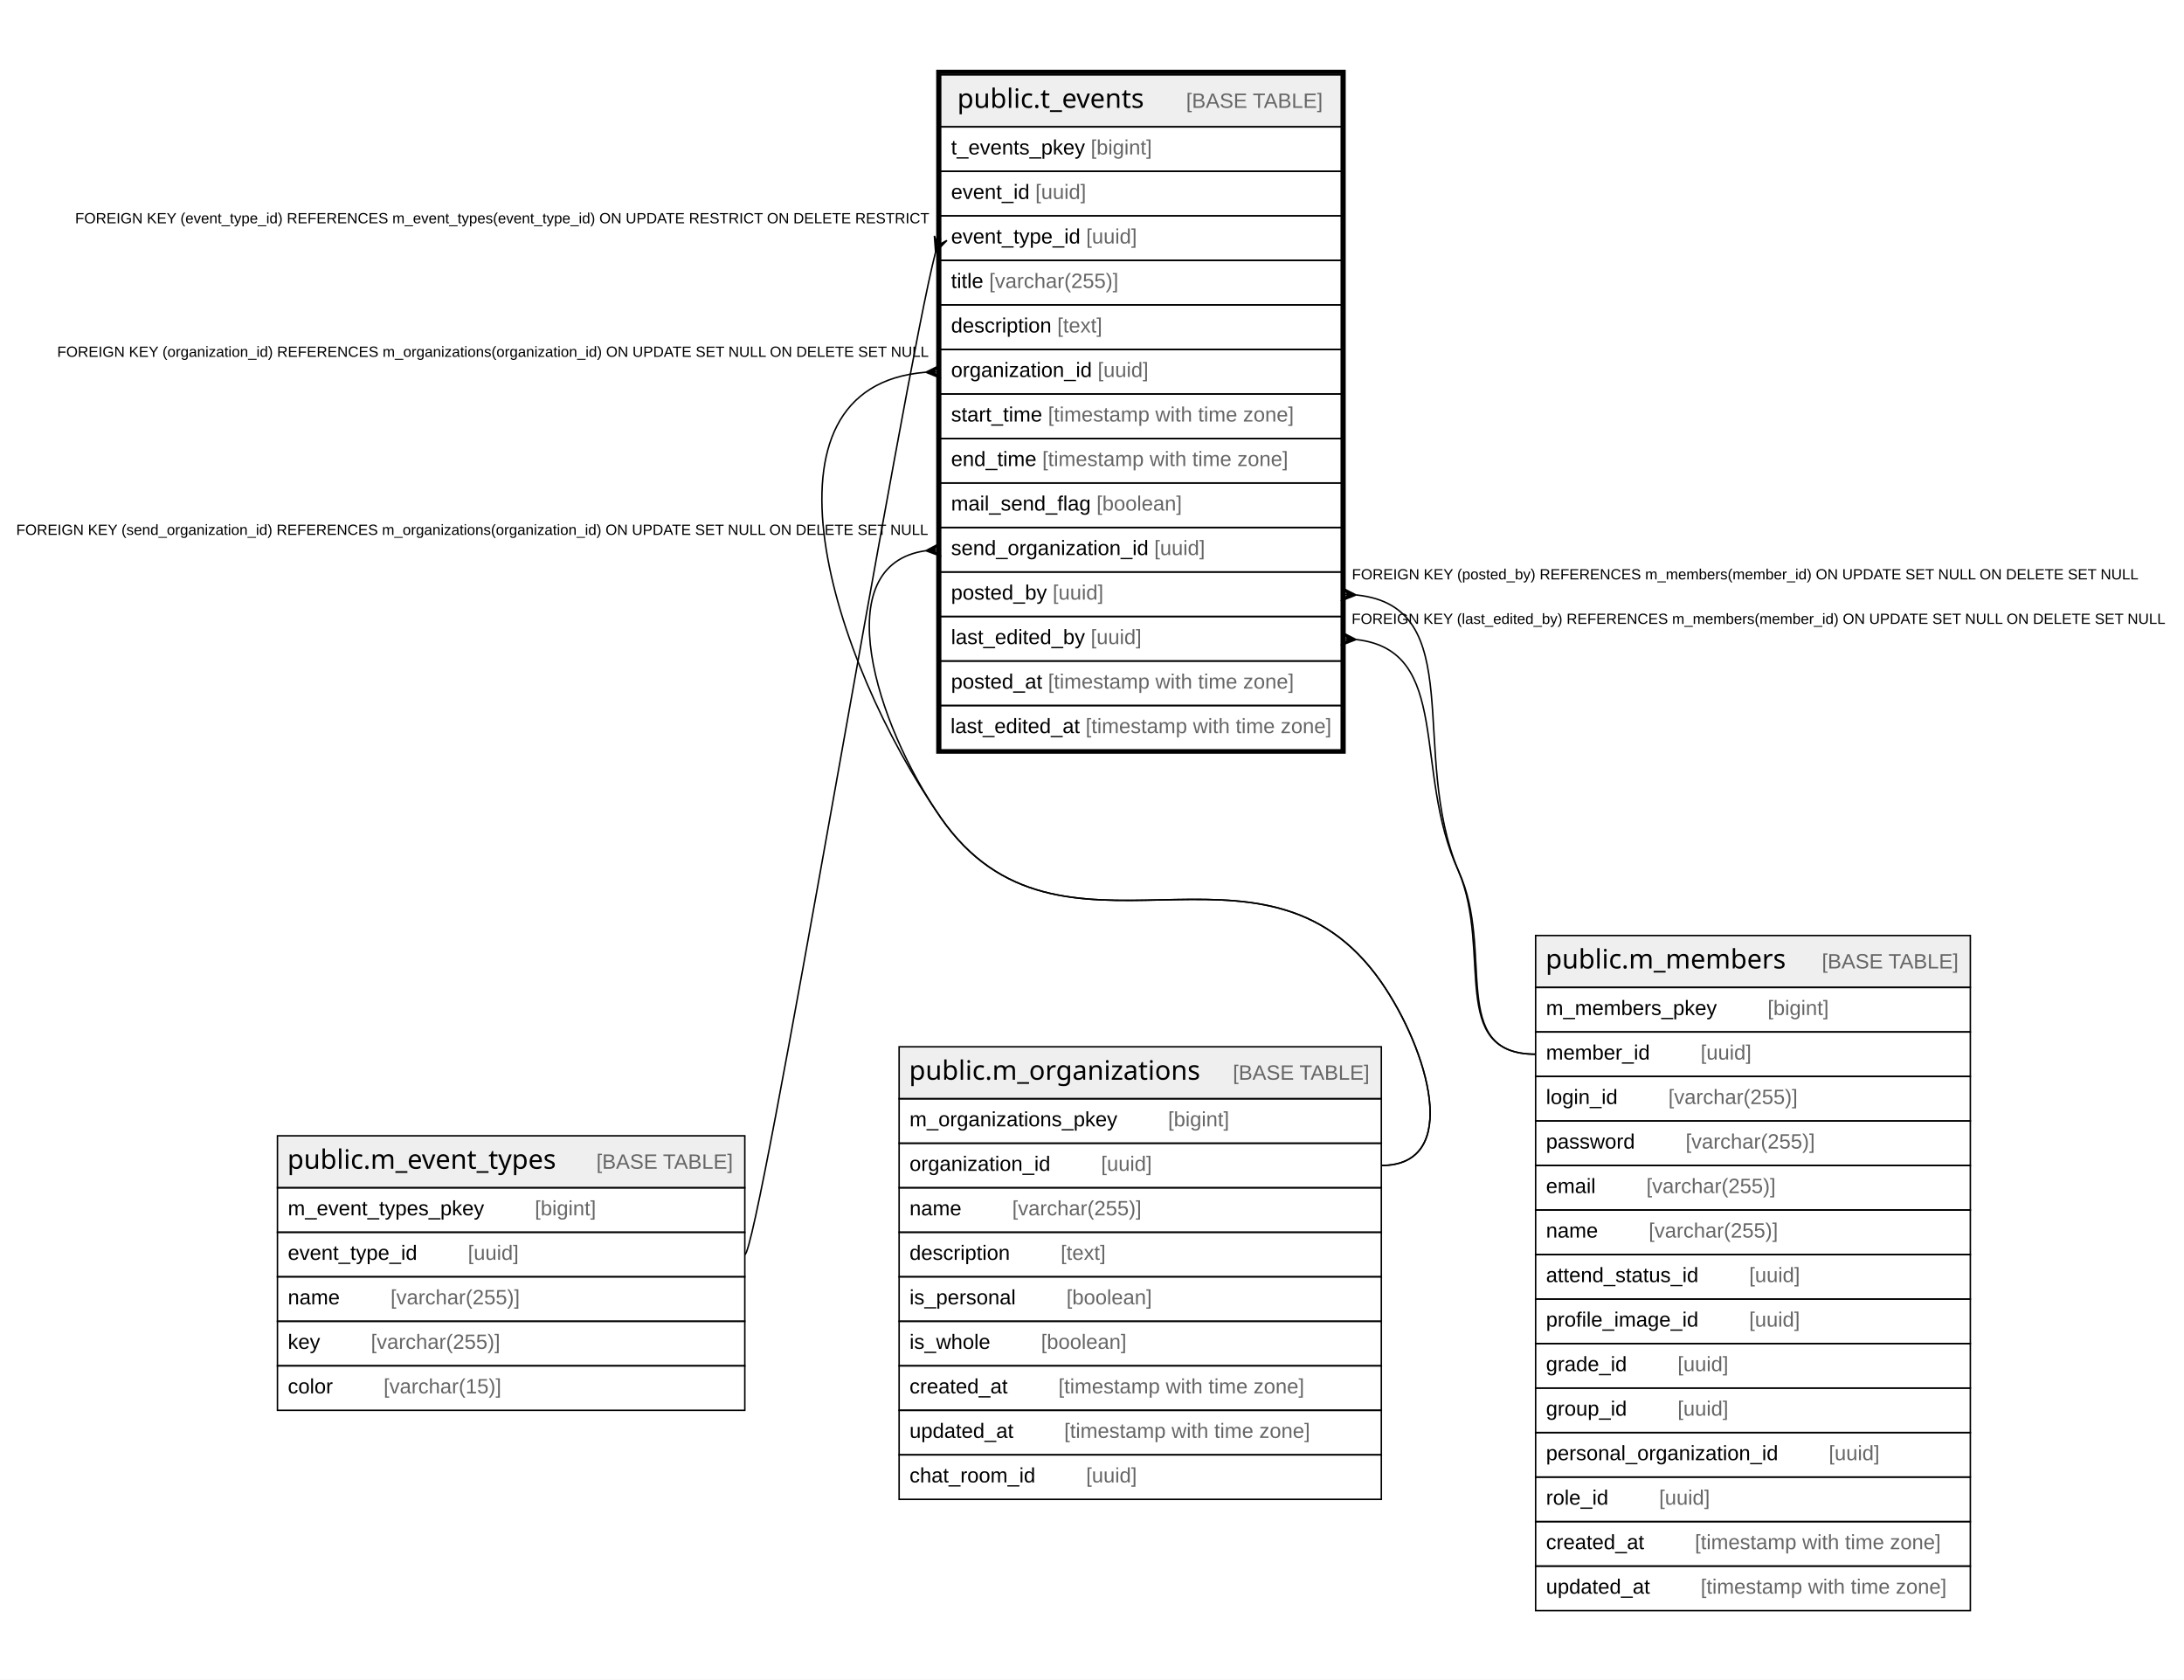
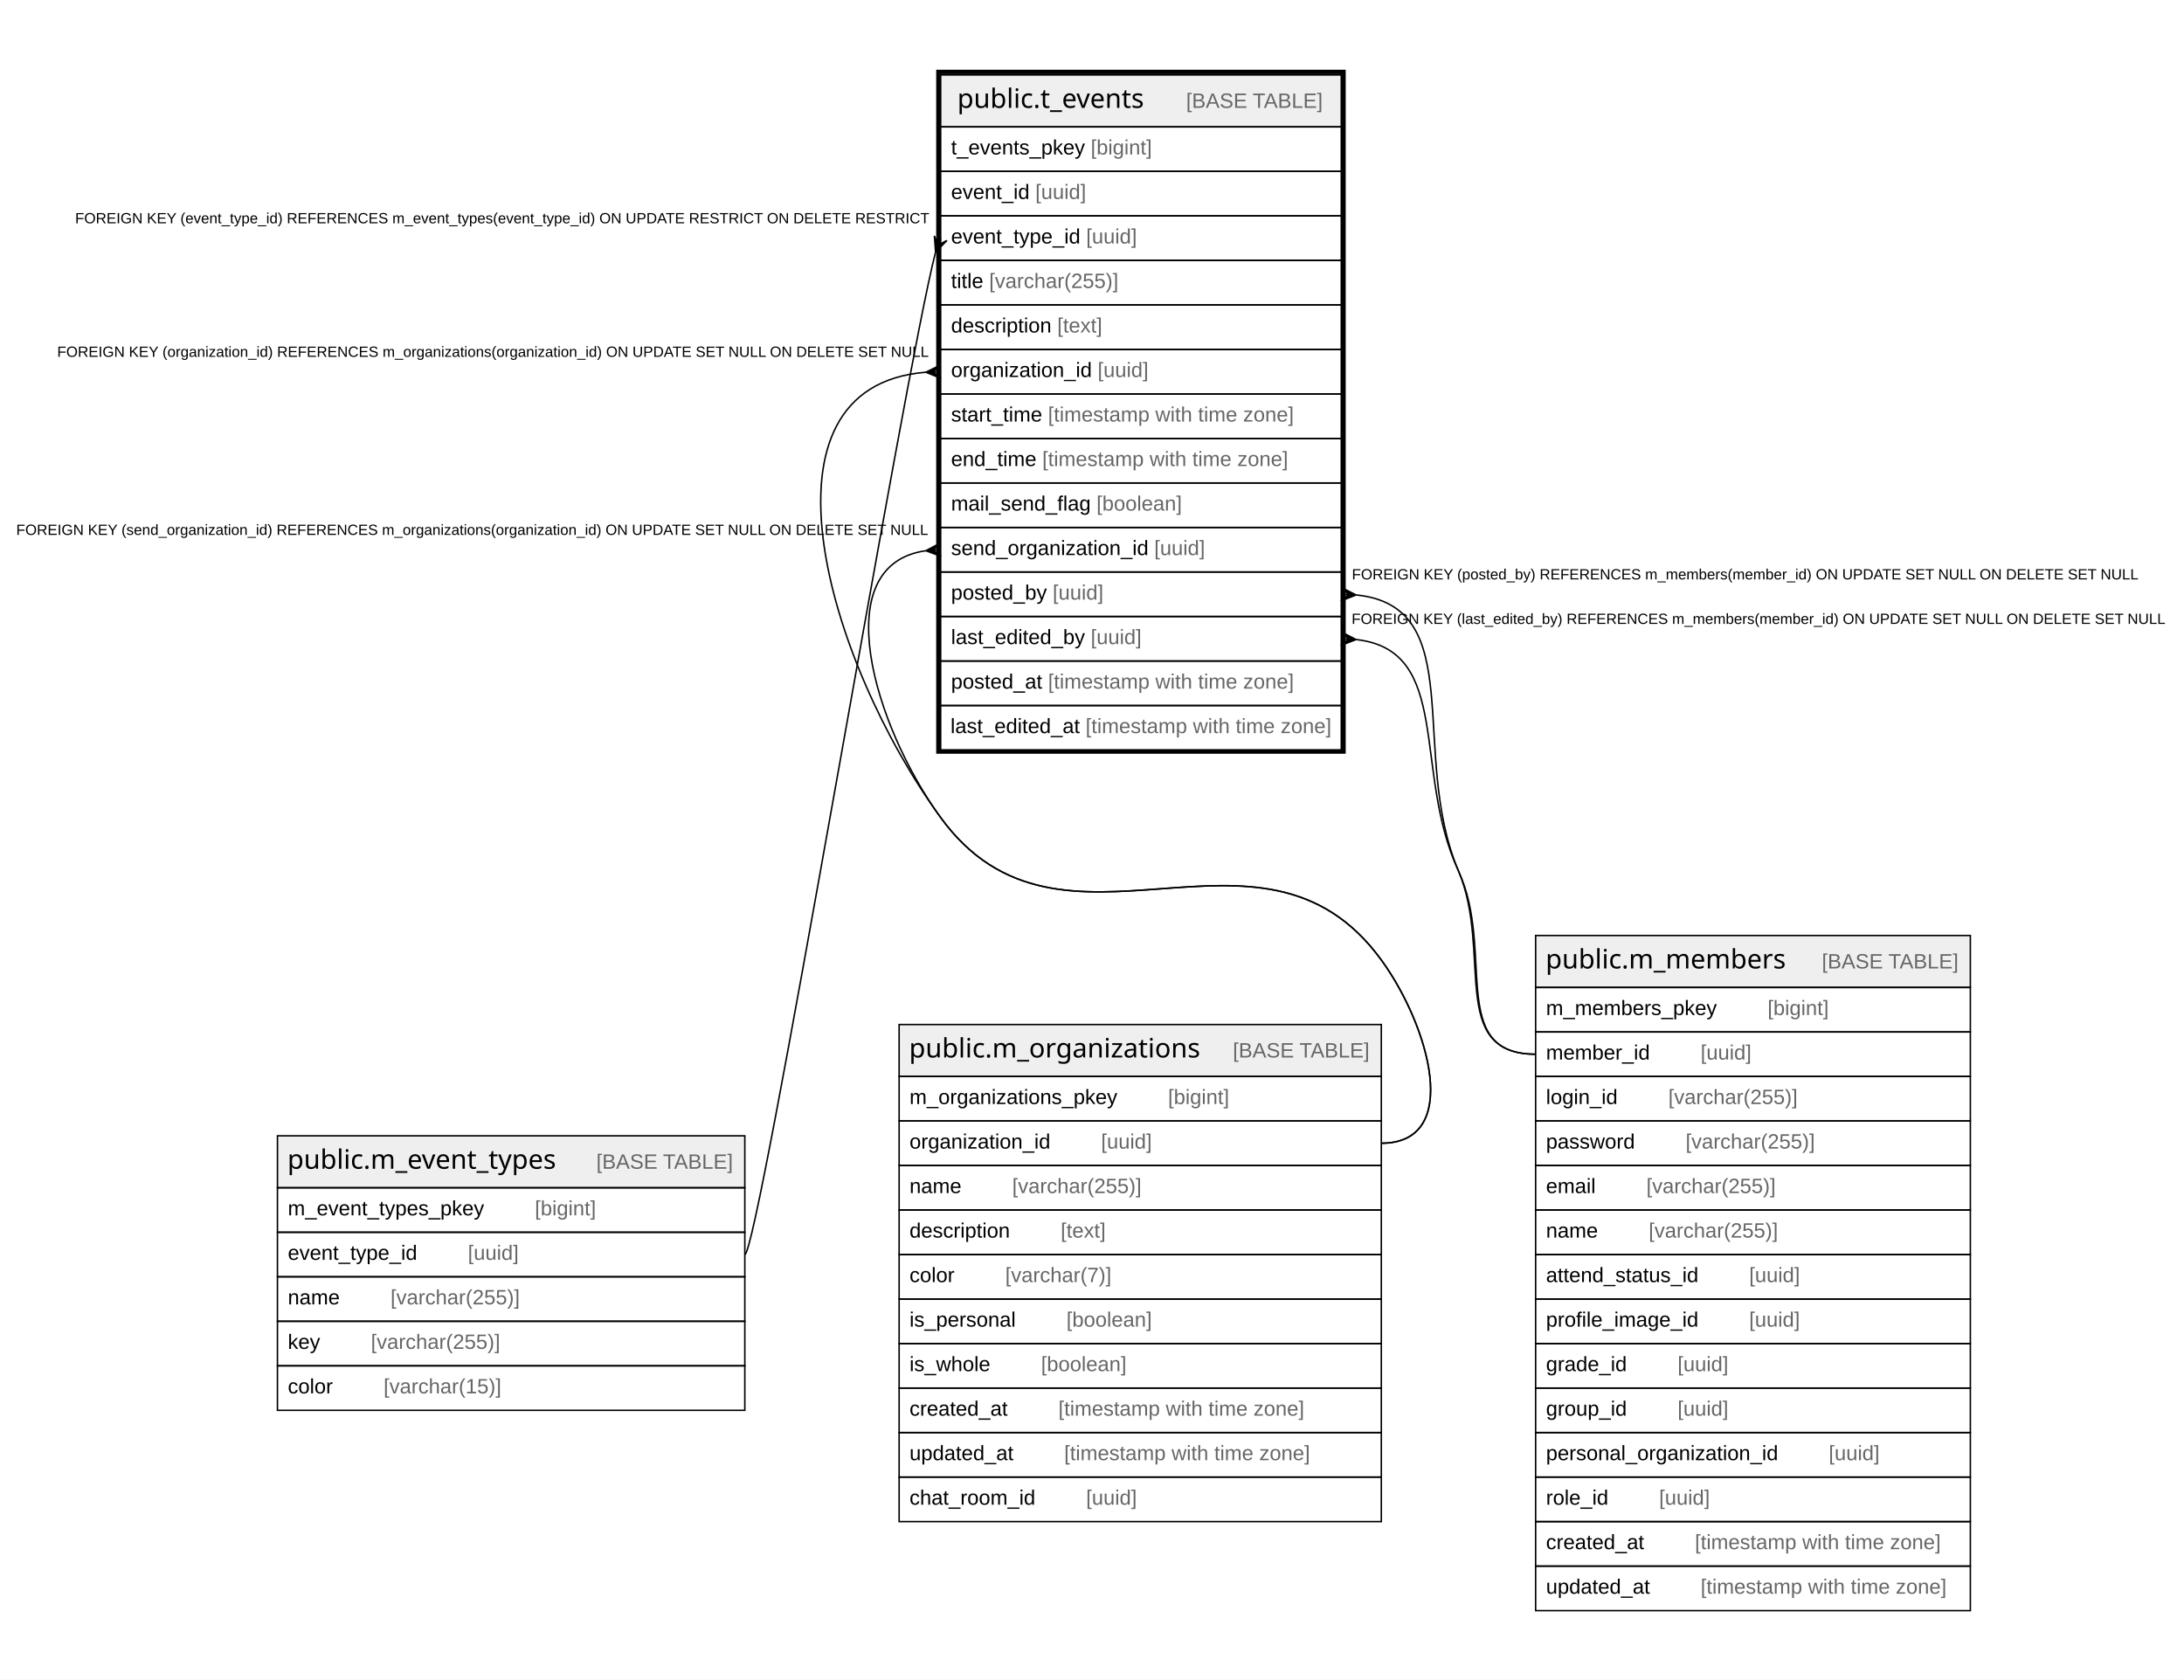
<svg xmlns="http://www.w3.org/2000/svg" width="1472pt" height="1132pt" viewBox="0.00 0.00 1472.00 1132.00">
  <g id="graph0" class="graph" transform="scale(1 1) rotate(0) translate(4 1128)">
    <polygon fill="#ffffff" stroke="transparent" points="-4,4 -4,-1128 1468,-1128 1468,4 -4,4" />
    <g id="node1" class="node">
      <polygon fill="#efefef" stroke="transparent" points="630,-1042.5 630,-1077.5 900,-1077.5 900,-1042.5 630,-1042.5" />
      <polygon fill="none" stroke="#000000" points="630,-1042.5 630,-1077.5 900,-1077.5 900,-1042.5 630,-1042.5" />
      <text text-anchor="start" x="641.197" y="-1055.3" font-family="Arial Bold" font-size="18.00" fill="#000000">public.t_events</text>
      <text text-anchor="start" x="761.235" y="-1055.3" font-family="Arial" font-size="14.00" fill="#000000">    </text>
      <text text-anchor="start" x="795.44" y="-1055.3" font-family="Arial" font-size="14.00" fill="#666666">[BASE TABLE]</text>
      <polygon fill="none" stroke="#000000" points="630,-1012.5 630,-1042.5 900,-1042.5 900,-1012.5 630,-1012.5" />
      <text text-anchor="start" x="637" y="-1023.9" font-family="Arial" font-size="14.00" fill="#000000">t_events_pkey </text>
      <text text-anchor="start" x="731.15" y="-1023.9" font-family="Arial" font-size="14.00" fill="#666666">[bigint]</text>
      <polygon fill="none" stroke="#000000" points="630,-982.5 630,-1012.5 900,-1012.5 900,-982.5 630,-982.5" />
      <text text-anchor="start" x="637" y="-993.9" font-family="Arial" font-size="14.00" fill="#000000">event_id </text>
      <text text-anchor="start" x="693.801" y="-993.9" font-family="Arial" font-size="14.00" fill="#666666">[uuid]</text>
      <polygon fill="none" stroke="#000000" points="630,-952.5 630,-982.5 900,-982.5 900,-952.5 630,-952.5" />
      <text text-anchor="start" x="637" y="-963.9" font-family="Arial" font-size="14.00" fill="#000000">event_type_id </text>
      <text text-anchor="start" x="728.039" y="-963.9" font-family="Arial" font-size="14.00" fill="#666666">[uuid]</text>
      <polygon fill="none" stroke="#000000" points="630,-922.5 630,-952.5 900,-952.5 900,-922.5 630,-922.5" />
      <text text-anchor="start" x="637" y="-933.9" font-family="Arial" font-size="14.00" fill="#000000">title </text>
      <text text-anchor="start" x="662.668" y="-933.9" font-family="Arial" font-size="14.00" fill="#666666">[varchar(255)]</text>
      <polygon fill="none" stroke="#000000" points="630,-892.5 630,-922.5 900,-922.5 900,-892.5 630,-892.5" />
      <text text-anchor="start" x="637" y="-903.9" font-family="Arial" font-size="14.00" fill="#000000">description </text>
      <text text-anchor="start" x="708.568" y="-903.9" font-family="Arial" font-size="14.00" fill="#666666">[text]</text>
      <polygon fill="none" stroke="#000000" points="630,-862.5 630,-892.5 900,-892.5 900,-862.5 630,-862.5" />
      <text text-anchor="start" x="637" y="-873.9" font-family="Arial" font-size="14.00" fill="#000000">organization_id </text>
      <text text-anchor="start" x="735.805" y="-873.9" font-family="Arial" font-size="14.00" fill="#666666">[uuid]</text>
      <polygon fill="none" stroke="#000000" points="630,-832.5 630,-862.5 900,-862.5 900,-832.5 630,-832.5" />
      <text text-anchor="start" x="637" y="-843.9" font-family="Arial" font-size="14.00" fill="#000000">start_time </text>
      <text text-anchor="start" x="702.338" y="-843.9" font-family="Arial" font-size="14.00" fill="#666666">[timestamp with time zone]</text>
      <polygon fill="none" stroke="#000000" points="630,-802.5 630,-832.5 900,-832.5 900,-802.5 630,-802.5" />
      <text text-anchor="start" x="637" y="-813.9" font-family="Arial" font-size="14.00" fill="#000000">end_time </text>
      <text text-anchor="start" x="698.461" y="-813.9" font-family="Arial" font-size="14.00" fill="#666666">[timestamp with time zone]</text>
      <polygon fill="none" stroke="#000000" points="630,-772.5 630,-802.5 900,-802.5 900,-772.5 630,-772.5" />
      <text text-anchor="start" x="637" y="-783.9" font-family="Arial" font-size="14.00" fill="#000000">mail_send_flag </text>
      <text text-anchor="start" x="735.022" y="-783.9" font-family="Arial" font-size="14.00" fill="#666666">[boolean]</text>
      <polygon fill="none" stroke="#000000" points="630,-742.5 630,-772.5 900,-772.5 900,-742.5 630,-742.5" />
      <text text-anchor="start" x="637" y="-753.9" font-family="Arial" font-size="14.00" fill="#000000">send_organization_id </text>
      <text text-anchor="start" x="773.935" y="-753.9" font-family="Arial" font-size="14.00" fill="#666666">[uuid]</text>
      <polygon fill="none" stroke="#000000" points="630,-712.5 630,-742.5 900,-742.5 900,-712.5 630,-712.5" />
      <text text-anchor="start" x="637" y="-723.9" font-family="Arial" font-size="14.00" fill="#000000">posted_by </text>
      <text text-anchor="start" x="705.477" y="-723.9" font-family="Arial" font-size="14.00" fill="#666666">[uuid]</text>
      <polygon fill="none" stroke="#000000" points="630,-682.5 630,-712.5 900,-712.5 900,-682.5 630,-682.5" />
      <text text-anchor="start" x="637" y="-693.9" font-family="Arial" font-size="14.00" fill="#000000">last_edited_by </text>
      <text text-anchor="start" x="731.146" y="-693.9" font-family="Arial" font-size="14.00" fill="#666666">[uuid]</text>
      <polygon fill="none" stroke="#000000" points="630,-652.5 630,-682.5 900,-682.5 900,-652.5 630,-652.5" />
      <text text-anchor="start" x="637" y="-663.9" font-family="Arial" font-size="14.00" fill="#000000">posted_at </text>
      <text text-anchor="start" x="702.367" y="-663.9" font-family="Arial" font-size="14.00" fill="#666666">[timestamp with time zone]</text>
      <polygon fill="none" stroke="#000000" points="630,-622.5 630,-652.5 900,-652.5 900,-622.5 630,-622.5" />
      <text text-anchor="start" x="636.64" y="-633.9" font-family="Arial" font-size="14.00" fill="#000000">last_edited_at </text>
      <text text-anchor="start" x="727.676" y="-633.9" font-family="Arial" font-size="14.00" fill="#666666">[timestamp with time zone]</text>
      <polygon fill="none" stroke="#000000" stroke-width="3" points="628.5,-621.5 628.5,-1079.5 901.5,-1079.5 901.5,-621.5 628.5,-621.5" />
    </g>
    <g id="node2" class="node">
      <polygon fill="#efefef" stroke="transparent" points="183,-327.5 183,-362.5 498,-362.5 498,-327.5 183,-327.5" />
      <polygon fill="none" stroke="#000000" points="183,-327.5 183,-362.5 498,-362.5 498,-327.5 183,-327.5" />
      <text text-anchor="start" x="189.691" y="-340.3" font-family="Arial Bold" font-size="18.00" fill="#000000">public.m_event_types</text>
      <text text-anchor="start" x="363.741" y="-340.3" font-family="Arial" font-size="14.00" fill="#000000">    </text>
      <text text-anchor="start" x="397.945" y="-340.3" font-family="Arial" font-size="14.00" fill="#666666">[BASE TABLE]</text>
      <polygon fill="none" stroke="#000000" points="183,-297.5 183,-327.5 498,-327.5 498,-297.5 183,-297.5" />
      <text text-anchor="start" x="190" y="-308.9" font-family="Arial" font-size="14.00" fill="#000000">m_event_types_pkey    </text>
      <text text-anchor="start" x="356.473" y="-308.9" font-family="Arial" font-size="14.00" fill="#666666">[bigint]</text>
      <polygon fill="none" stroke="#000000" points="183,-267.5 183,-297.5 498,-297.5 498,-267.5 183,-267.5" />
      <text text-anchor="start" x="190" y="-278.9" font-family="Arial" font-size="14.00" fill="#000000">event_type_id    </text>
      <text text-anchor="start" x="311.353" y="-278.9" font-family="Arial" font-size="14.00" fill="#666666">[uuid]</text>
      <polygon fill="none" stroke="#000000" points="183,-237.5 183,-267.5 498,-267.5 498,-237.5 183,-237.5" />
      <text text-anchor="start" x="190" y="-248.9" font-family="Arial" font-size="14.00" fill="#000000">name    </text>
      <text text-anchor="start" x="259.213" y="-248.9" font-family="Arial" font-size="14.00" fill="#666666">[varchar(255)]</text>
      <polygon fill="none" stroke="#000000" points="183,-207.5 183,-237.5 498,-237.5 498,-207.5 183,-207.5" />
      <text text-anchor="start" x="190" y="-218.9" font-family="Arial" font-size="14.00" fill="#000000">key    </text>
      <text text-anchor="start" x="245.987" y="-218.9" font-family="Arial" font-size="14.00" fill="#666666">[varchar(255)]</text>
      <polygon fill="none" stroke="#000000" points="183,-177.5 183,-207.5 498,-207.5 498,-177.5 183,-177.5" />
      <text text-anchor="start" x="190" y="-188.9" font-family="Arial" font-size="14.00" fill="#000000">color    </text>
      <text text-anchor="start" x="254.537" y="-188.9" font-family="Arial" font-size="14.00" fill="#666666">[varchar(15)]</text>
    </g>
    <g id="edge1" class="edge">
      <path fill="none" stroke="#000000" d="M626.569,-958.077C605.188,-875.803 507.017,-282.5 498,-282.5" />
      <polygon fill="#000000" stroke="#000000" points="626.578,-958.104 625.772,-969.04 628.289,-962.802 630,-967.5 630,-967.5 630,-967.5 628.289,-962.802 634.228,-965.96 626.578,-958.104 626.578,-958.104" />
      <text text-anchor="start" x="46.639" y="-977.5" font-family="Arial" font-size="10.00" fill="#000000">FOREIGN KEY (event_type_id) REFERENCES m_event_types(event_type_id) ON UPDATE RESTRICT ON DELETE RESTRICT</text>
    </g>
    <g id="node3" class="node">
-       <polygon fill="#efefef" stroke="transparent" points="602,-387.5 602,-422.5 927,-422.5 927,-387.5 602,-387.5" />
-       <polygon fill="none" stroke="#000000" points="602,-387.5 602,-422.5 927,-422.5 927,-387.5 602,-387.5" />
-       <text text-anchor="start" x="608.699" y="-400.3" font-family="Arial Bold" font-size="18.00" fill="#000000">public.m_organizations</text>
-       <text text-anchor="start" x="792.733" y="-400.3" font-family="Arial" font-size="14.00" fill="#000000">    </text>
-       <text text-anchor="start" x="826.938" y="-400.3" font-family="Arial" font-size="14.00" fill="#666666">[BASE TABLE]</text>
-       <polygon fill="none" stroke="#000000" points="602,-357.5 602,-387.5 927,-387.5 927,-357.5 602,-357.5" />
-       <text text-anchor="start" x="609" y="-368.9" font-family="Arial" font-size="14.00" fill="#000000">m_organizations_pkey    </text>
-       <text text-anchor="start" x="783.238" y="-368.9" font-family="Arial" font-size="14.00" fill="#666666">[bigint]</text>
-       <polygon fill="none" stroke="#000000" points="602,-327.5 602,-357.5 927,-357.5 927,-327.5 602,-327.5" />
-       <text text-anchor="start" x="609" y="-338.9" font-family="Arial" font-size="14.00" fill="#000000">organization_id    </text>
-       <text text-anchor="start" x="738.119" y="-338.9" font-family="Arial" font-size="14.00" fill="#666666">[uuid]</text>
-       <polygon fill="none" stroke="#000000" points="602,-297.5 602,-327.5 927,-327.5 927,-297.5 602,-297.5" />
-       <text text-anchor="start" x="609" y="-308.9" font-family="Arial" font-size="14.00" fill="#000000">name    </text>
-       <text text-anchor="start" x="678.213" y="-308.9" font-family="Arial" font-size="14.00" fill="#666666">[varchar(255)]</text>
-       <polygon fill="none" stroke="#000000" points="602,-267.5 602,-297.5 927,-297.5 927,-267.5 602,-267.5" />
-       <text text-anchor="start" x="609" y="-278.9" font-family="Arial" font-size="14.00" fill="#000000">description    </text>
-       <text text-anchor="start" x="710.882" y="-278.9" font-family="Arial" font-size="14.00" fill="#666666">[text]</text>
-       <polygon fill="none" stroke="#000000" points="602,-237.5 602,-267.5 927,-267.5 927,-237.5 602,-237.5" />
-       <text text-anchor="start" x="609" y="-248.9" font-family="Arial" font-size="14.00" fill="#000000">is_personal    </text>
-       <text text-anchor="start" x="714.774" y="-248.9" font-family="Arial" font-size="14.00" fill="#666666">[boolean]</text>
-       <polygon fill="none" stroke="#000000" points="602,-207.5 602,-237.5 927,-237.5 927,-207.5 602,-207.5" />
-       <text text-anchor="start" x="609" y="-218.9" font-family="Arial" font-size="14.00" fill="#000000">is_whole    </text>
-       <text text-anchor="start" x="697.655" y="-218.9" font-family="Arial" font-size="14.00" fill="#666666">[boolean]</text>
-       <polygon fill="none" stroke="#000000" points="602,-177.5 602,-207.5 927,-207.5 927,-177.5 602,-177.5" />
-       <text text-anchor="start" x="609" y="-188.9" font-family="Arial" font-size="14.00" fill="#000000">created_at    </text>
-       <text text-anchor="start" x="709.342" y="-188.9" font-family="Arial" font-size="14.00" fill="#666666">[timestamp with time zone]</text>
-       <polygon fill="none" stroke="#000000" points="602,-147.5 602,-177.5 927,-177.5 927,-147.5 602,-147.5" />
-       <text text-anchor="start" x="609" y="-158.9" font-family="Arial" font-size="14.00" fill="#000000">updated_at    </text>
-       <text text-anchor="start" x="713.247" y="-158.9" font-family="Arial" font-size="14.00" fill="#666666">[timestamp with time zone]</text>
-       <polygon fill="none" stroke="#000000" points="602,-117.5 602,-147.5 927,-147.5 927,-117.5 602,-117.5" />
-       <text text-anchor="start" x="609" y="-128.9" font-family="Arial" font-size="14.00" fill="#000000">chat_room_id    </text>
-       <text text-anchor="start" x="728.001" y="-128.9" font-family="Arial" font-size="14.00" fill="#666666">[uuid]</text>
+       <polygon fill="#efefef" stroke="transparent" points="602,-402.5 602,-437.5 927,-437.5 927,-402.5 602,-402.5" />
+       <polygon fill="none" stroke="#000000" points="602,-402.5 602,-437.5 927,-437.5 927,-402.5 602,-402.5" />
+       <text text-anchor="start" x="608.699" y="-415.3" font-family="Arial Bold" font-size="18.00" fill="#000000">public.m_organizations</text>
+       <text text-anchor="start" x="792.733" y="-415.3" font-family="Arial" font-size="14.00" fill="#000000">    </text>
+       <text text-anchor="start" x="826.938" y="-415.3" font-family="Arial" font-size="14.00" fill="#666666">[BASE TABLE]</text>
+       <polygon fill="none" stroke="#000000" points="602,-372.5 602,-402.5 927,-402.5 927,-372.5 602,-372.5" />
+       <text text-anchor="start" x="609" y="-383.9" font-family="Arial" font-size="14.00" fill="#000000">m_organizations_pkey    </text>
+       <text text-anchor="start" x="783.238" y="-383.9" font-family="Arial" font-size="14.00" fill="#666666">[bigint]</text>
+       <polygon fill="none" stroke="#000000" points="602,-342.5 602,-372.5 927,-372.5 927,-342.5 602,-342.5" />
+       <text text-anchor="start" x="609" y="-353.9" font-family="Arial" font-size="14.00" fill="#000000">organization_id    </text>
+       <text text-anchor="start" x="738.119" y="-353.9" font-family="Arial" font-size="14.00" fill="#666666">[uuid]</text>
+       <polygon fill="none" stroke="#000000" points="602,-312.5 602,-342.5 927,-342.5 927,-312.5 602,-312.5" />
+       <text text-anchor="start" x="609" y="-323.9" font-family="Arial" font-size="14.00" fill="#000000">name    </text>
+       <text text-anchor="start" x="678.213" y="-323.9" font-family="Arial" font-size="14.00" fill="#666666">[varchar(255)]</text>
+       <polygon fill="none" stroke="#000000" points="602,-282.5 602,-312.5 927,-312.5 927,-282.5 602,-282.5" />
+       <text text-anchor="start" x="609" y="-293.9" font-family="Arial" font-size="14.00" fill="#000000">description    </text>
+       <text text-anchor="start" x="710.882" y="-293.9" font-family="Arial" font-size="14.00" fill="#666666">[text]</text>
+       <polygon fill="none" stroke="#000000" points="602,-252.5 602,-282.5 927,-282.5 927,-252.5 602,-252.5" />
+       <text text-anchor="start" x="609" y="-263.9" font-family="Arial" font-size="14.00" fill="#000000">color    </text>
+       <text text-anchor="start" x="673.537" y="-263.9" font-family="Arial" font-size="14.00" fill="#666666">[varchar(7)]</text>
+       <polygon fill="none" stroke="#000000" points="602,-222.5 602,-252.5 927,-252.5 927,-222.5 602,-222.5" />
+       <text text-anchor="start" x="609" y="-233.9" font-family="Arial" font-size="14.00" fill="#000000">is_personal    </text>
+       <text text-anchor="start" x="714.774" y="-233.9" font-family="Arial" font-size="14.00" fill="#666666">[boolean]</text>
+       <polygon fill="none" stroke="#000000" points="602,-192.5 602,-222.5 927,-222.5 927,-192.5 602,-192.5" />
+       <text text-anchor="start" x="609" y="-203.9" font-family="Arial" font-size="14.00" fill="#000000">is_whole    </text>
+       <text text-anchor="start" x="697.655" y="-203.9" font-family="Arial" font-size="14.00" fill="#666666">[boolean]</text>
+       <polygon fill="none" stroke="#000000" points="602,-162.5 602,-192.5 927,-192.5 927,-162.5 602,-162.5" />
+       <text text-anchor="start" x="609" y="-173.9" font-family="Arial" font-size="14.00" fill="#000000">created_at    </text>
+       <text text-anchor="start" x="709.342" y="-173.9" font-family="Arial" font-size="14.00" fill="#666666">[timestamp with time zone]</text>
+       <polygon fill="none" stroke="#000000" points="602,-132.5 602,-162.5 927,-162.5 927,-132.5 602,-132.5" />
+       <text text-anchor="start" x="609" y="-143.9" font-family="Arial" font-size="14.00" fill="#000000">updated_at    </text>
+       <text text-anchor="start" x="713.247" y="-143.9" font-family="Arial" font-size="14.00" fill="#666666">[timestamp with time zone]</text>
+       <polygon fill="none" stroke="#000000" points="602,-102.5 602,-132.5 927,-132.5 927,-102.5 602,-102.5" />
+       <text text-anchor="start" x="609" y="-113.9" font-family="Arial" font-size="14.00" fill="#000000">chat_room_id    </text>
+       <text text-anchor="start" x="728.001" y="-113.9" font-family="Arial" font-size="14.00" fill="#666666">[uuid]</text>
    </g>
    <g id="edge2" class="edge">
-       <path fill="none" stroke="#000000" d="M619.831,-877.107C499.486,-867.496 555.874,-683.837 630,-577 710.33,-461.221 846.67,-581.779 927,-466 958.289,-420.903 981.889,-342.5 927,-342.5" />
-       <polygon fill="#000000" stroke="#000000" points="620.008,-877.114 629.826,-881.997 625.004,-877.307 630,-877.5 630,-877.5 630,-877.5 625.004,-877.307 630.174,-873.003 620.008,-877.114 620.008,-877.114" />
+       <path fill="none" stroke="#000000" d="M619.826,-877.104C499.36,-867.407 553.488,-682.141 630,-577 711.626,-464.832 845.374,-593.168 927,-481 959.297,-436.619 981.889,-357.5 927,-357.5" />
+       <polygon fill="#000000" stroke="#000000" points="620.008,-877.111 629.825,-881.997 625.004,-877.305 630,-877.5 630,-877.5 630,-877.5 625.004,-877.305 630.175,-873.003 620.008,-877.111 620.008,-877.111" />
      <text text-anchor="start" x="34.529" y="-887.5" font-family="Arial" font-size="10.00" fill="#000000">FOREIGN KEY (organization_id) REFERENCES m_organizations(organization_id) ON UPDATE SET NULL ON DELETE SET NULL</text>
    </g>
    <g id="edge3" class="edge">
-       <path fill="none" stroke="#000000" d="M619.874,-756.821C552.899,-747.303 586.324,-639.951 630,-577 710.33,-461.221 846.67,-581.779 927,-466 958.289,-420.903 981.889,-342.5 927,-342.5" />
-       <polygon fill="#000000" stroke="#000000" points="620.022,-756.831 629.699,-761.99 625.011,-757.165 630,-757.5 630,-757.5 630,-757.5 625.011,-757.165 630.301,-753.01 620.022,-756.831 620.022,-756.831" />
+       <path fill="none" stroke="#000000" d="M619.865,-756.815C552.773,-747.213 584.918,-638.951 630,-577 711.626,-464.832 845.374,-593.168 927,-481 959.297,-436.619 981.889,-357.5 927,-357.5" />
+       <polygon fill="#000000" stroke="#000000" points="620.023,-756.826 629.697,-761.99 625.011,-757.163 630,-757.5 630,-757.5 630,-757.5 625.011,-757.163 630.303,-753.01 620.023,-756.826 620.023,-756.826" />
      <text text-anchor="start" x="6.91" y="-767.5" font-family="Arial" font-size="10.00" fill="#000000">FOREIGN KEY (send_organization_id) REFERENCES m_organizations(organization_id) ON UPDATE SET NULL ON DELETE SET NULL</text>
    </g>
    <g id="node4" class="node">
      <polygon fill="#efefef" stroke="transparent" points="1031,-462.5 1031,-497.5 1324,-497.5 1324,-462.5 1031,-462.5" />
      <polygon fill="none" stroke="#000000" points="1031,-462.5 1031,-497.5 1324,-497.5 1324,-462.5 1031,-462.5" />
      <text text-anchor="start" x="1037.715" y="-475.3" font-family="Arial Bold" font-size="18.00" fill="#000000">public.m_members</text>
      <text text-anchor="start" x="1189.717" y="-475.3" font-family="Arial" font-size="14.00" fill="#000000">    </text>
      <text text-anchor="start" x="1223.922" y="-475.3" font-family="Arial" font-size="14.00" fill="#666666">[BASE TABLE]</text>
      <polygon fill="none" stroke="#000000" points="1031,-432.5 1031,-462.5 1324,-462.5 1324,-432.5 1031,-432.5" />
      <text text-anchor="start" x="1038" y="-443.9" font-family="Arial" font-size="14.00" fill="#000000">m_members_pkey    </text>
      <text text-anchor="start" x="1187.325" y="-443.9" font-family="Arial" font-size="14.00" fill="#666666">[bigint]</text>
      <polygon fill="none" stroke="#000000" points="1031,-402.5 1031,-432.5 1324,-432.5 1324,-402.5 1031,-402.5" />
      <text text-anchor="start" x="1038" y="-413.9" font-family="Arial" font-size="14.00" fill="#000000">member_id    </text>
      <text text-anchor="start" x="1142.206" y="-413.9" font-family="Arial" font-size="14.00" fill="#666666">[uuid]</text>
      <polygon fill="none" stroke="#000000" points="1031,-372.5 1031,-402.5 1324,-402.5 1324,-372.5 1031,-372.5" />
      <text text-anchor="start" x="1038" y="-383.9" font-family="Arial" font-size="14.00" fill="#000000">login_id    </text>
      <text text-anchor="start" x="1120.438" y="-383.9" font-family="Arial" font-size="14.00" fill="#666666">[varchar(255)]</text>
      <polygon fill="none" stroke="#000000" points="1031,-342.5 1031,-372.5 1324,-372.5 1324,-342.5 1031,-342.5" />
      <text text-anchor="start" x="1038" y="-353.9" font-family="Arial" font-size="14.00" fill="#000000">password    </text>
      <text text-anchor="start" x="1132.102" y="-353.9" font-family="Arial" font-size="14.00" fill="#666666">[varchar(255)]</text>
      <polygon fill="none" stroke="#000000" points="1031,-312.5 1031,-342.5 1324,-342.5 1324,-312.5 1031,-312.5" />
      <text text-anchor="start" x="1038" y="-323.9" font-family="Arial" font-size="14.00" fill="#000000">email    </text>
      <text text-anchor="start" x="1105.644" y="-323.9" font-family="Arial" font-size="14.00" fill="#666666">[varchar(255)]</text>
      <polygon fill="none" stroke="#000000" points="1031,-282.5 1031,-312.5 1324,-312.5 1324,-282.5 1031,-282.5" />
      <text text-anchor="start" x="1038" y="-293.9" font-family="Arial" font-size="14.00" fill="#000000">name    </text>
      <text text-anchor="start" x="1107.213" y="-293.9" font-family="Arial" font-size="14.00" fill="#666666">[varchar(255)]</text>
      <polygon fill="none" stroke="#000000" points="1031,-252.5 1031,-282.5 1324,-282.5 1324,-252.5 1031,-252.5" />
      <text text-anchor="start" x="1038" y="-263.9" font-family="Arial" font-size="14.00" fill="#000000">attend_status_id    </text>
      <text text-anchor="start" x="1174.917" y="-263.9" font-family="Arial" font-size="14.00" fill="#666666">[uuid]</text>
      <polygon fill="none" stroke="#000000" points="1031,-222.5 1031,-252.5 1324,-252.5 1324,-222.5 1031,-222.5" />
      <text text-anchor="start" x="1038" y="-233.9" font-family="Arial" font-size="14.00" fill="#000000">profile_image_id    </text>
      <text text-anchor="start" x="1174.886" y="-233.9" font-family="Arial" font-size="14.00" fill="#666666">[uuid]</text>
      <polygon fill="none" stroke="#000000" points="1031,-192.5 1031,-222.5 1324,-222.5 1324,-192.5 1031,-192.5" />
      <text text-anchor="start" x="1038" y="-203.9" font-family="Arial" font-size="14.00" fill="#000000">grade_id    </text>
      <text text-anchor="start" x="1126.668" y="-203.9" font-family="Arial" font-size="14.00" fill="#666666">[uuid]</text>
      <polygon fill="none" stroke="#000000" points="1031,-162.5 1031,-192.5 1324,-192.5 1324,-162.5 1031,-162.5" />
      <text text-anchor="start" x="1038" y="-173.9" font-family="Arial" font-size="14.00" fill="#000000">group_id    </text>
      <text text-anchor="start" x="1126.668" y="-173.9" font-family="Arial" font-size="14.00" fill="#666666">[uuid]</text>
      <polygon fill="none" stroke="#000000" points="1031,-132.5 1031,-162.5 1324,-162.5 1324,-132.5 1031,-132.5" />
      <text text-anchor="start" x="1038" y="-143.9" font-family="Arial" font-size="14.00" fill="#000000">personal_organization_id    </text>
      <text text-anchor="start" x="1228.582" y="-143.9" font-family="Arial" font-size="14.00" fill="#666666">[uuid]</text>
      <polygon fill="none" stroke="#000000" points="1031,-102.5 1031,-132.5 1324,-132.5 1324,-102.5 1031,-102.5" />
      <text text-anchor="start" x="1038" y="-113.9" font-family="Arial" font-size="14.00" fill="#000000">role_id    </text>
      <text text-anchor="start" x="1114.209" y="-113.9" font-family="Arial" font-size="14.00" fill="#666666">[uuid]</text>
      <polygon fill="none" stroke="#000000" points="1031,-72.5 1031,-102.5 1324,-102.5 1324,-72.5 1031,-72.5" />
      <text text-anchor="start" x="1038" y="-83.9" font-family="Arial" font-size="14.00" fill="#000000">created_at    </text>
      <text text-anchor="start" x="1138.342" y="-83.9" font-family="Arial" font-size="14.00" fill="#666666">[timestamp with time zone]</text>
      <polygon fill="none" stroke="#000000" points="1031,-42.5 1031,-72.5 1324,-72.5 1324,-42.5 1031,-42.5" />
      <text text-anchor="start" x="1038" y="-53.9" font-family="Arial" font-size="14.00" fill="#000000">updated_at    </text>
      <text text-anchor="start" x="1142.247" y="-53.9" font-family="Arial" font-size="14.00" fill="#666666">[timestamp with time zone]</text>
    </g>
    <g id="edge4" class="edge">
      <path fill="none" stroke="#000000" d="M910.405,-726.986C986.378,-719.038 945.415,-620.525 979,-541 1002.17,-486.136 971.444,-417.5 1031,-417.5" />
      <polygon fill="#000000" stroke="#000000" points="909.988,-727.006 899.778,-723.005 904.994,-727.253 900,-727.5 900,-727.5 900,-727.5 904.994,-727.253 900.222,-731.995 909.988,-727.006 909.988,-727.006" />
      <text text-anchor="start" x="907.155" y="-737.5" font-family="Arial" font-size="10.00" fill="#000000">FOREIGN KEY (posted_by) REFERENCES m_members(member_id) ON UPDATE SET NULL ON DELETE SET NULL</text>
    </g>
    <g id="edge5" class="edge">
      <path fill="none" stroke="#000000" d="M910.253,-696.945C975.093,-689.492 947.84,-608.409 979,-541 1003.989,-486.94 971.444,-417.5 1031,-417.5" />
      <polygon fill="#000000" stroke="#000000" points="909.985,-696.959 899.757,-693.007 904.993,-697.23 900,-697.5 900,-697.5 900,-697.5 904.993,-697.23 900.243,-701.993 909.985,-696.959 909.985,-696.959" />
      <text text-anchor="start" x="906.987" y="-707.5" font-family="Arial" font-size="10.00" fill="#000000">FOREIGN KEY (last_edited_by) REFERENCES m_members(member_id) ON UPDATE SET NULL ON DELETE SET NULL</text>
    </g>
  </g>
</svg>
